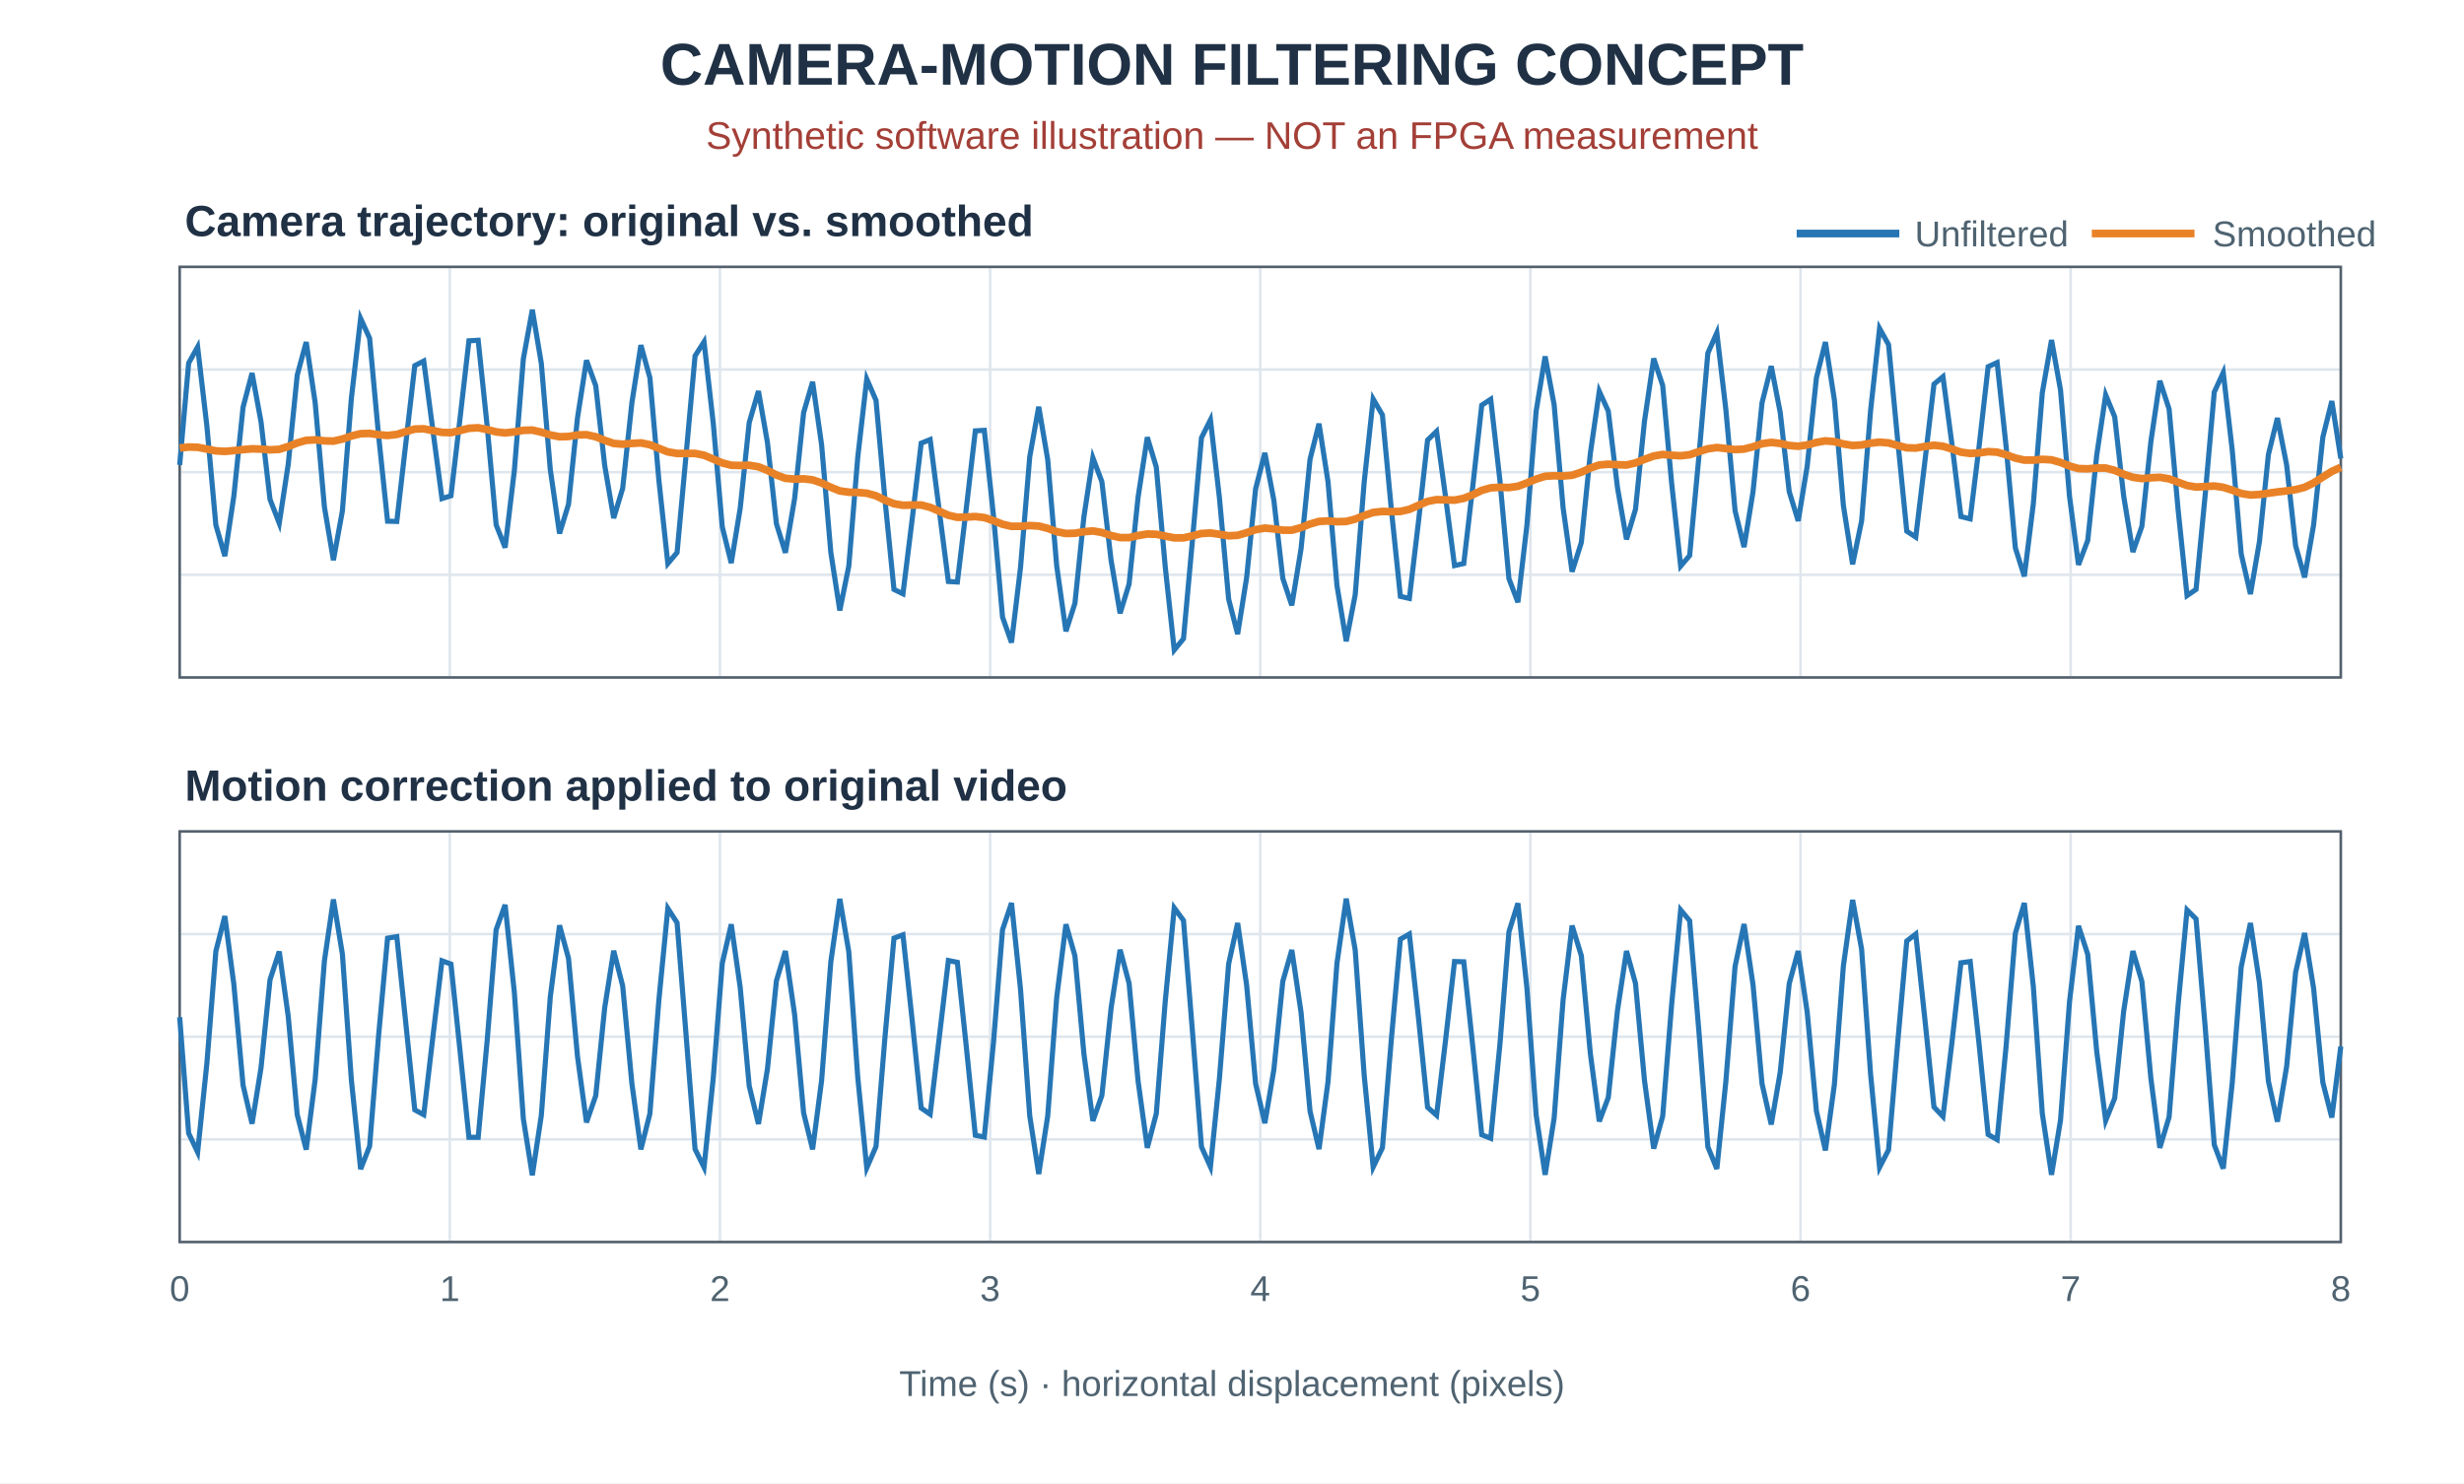
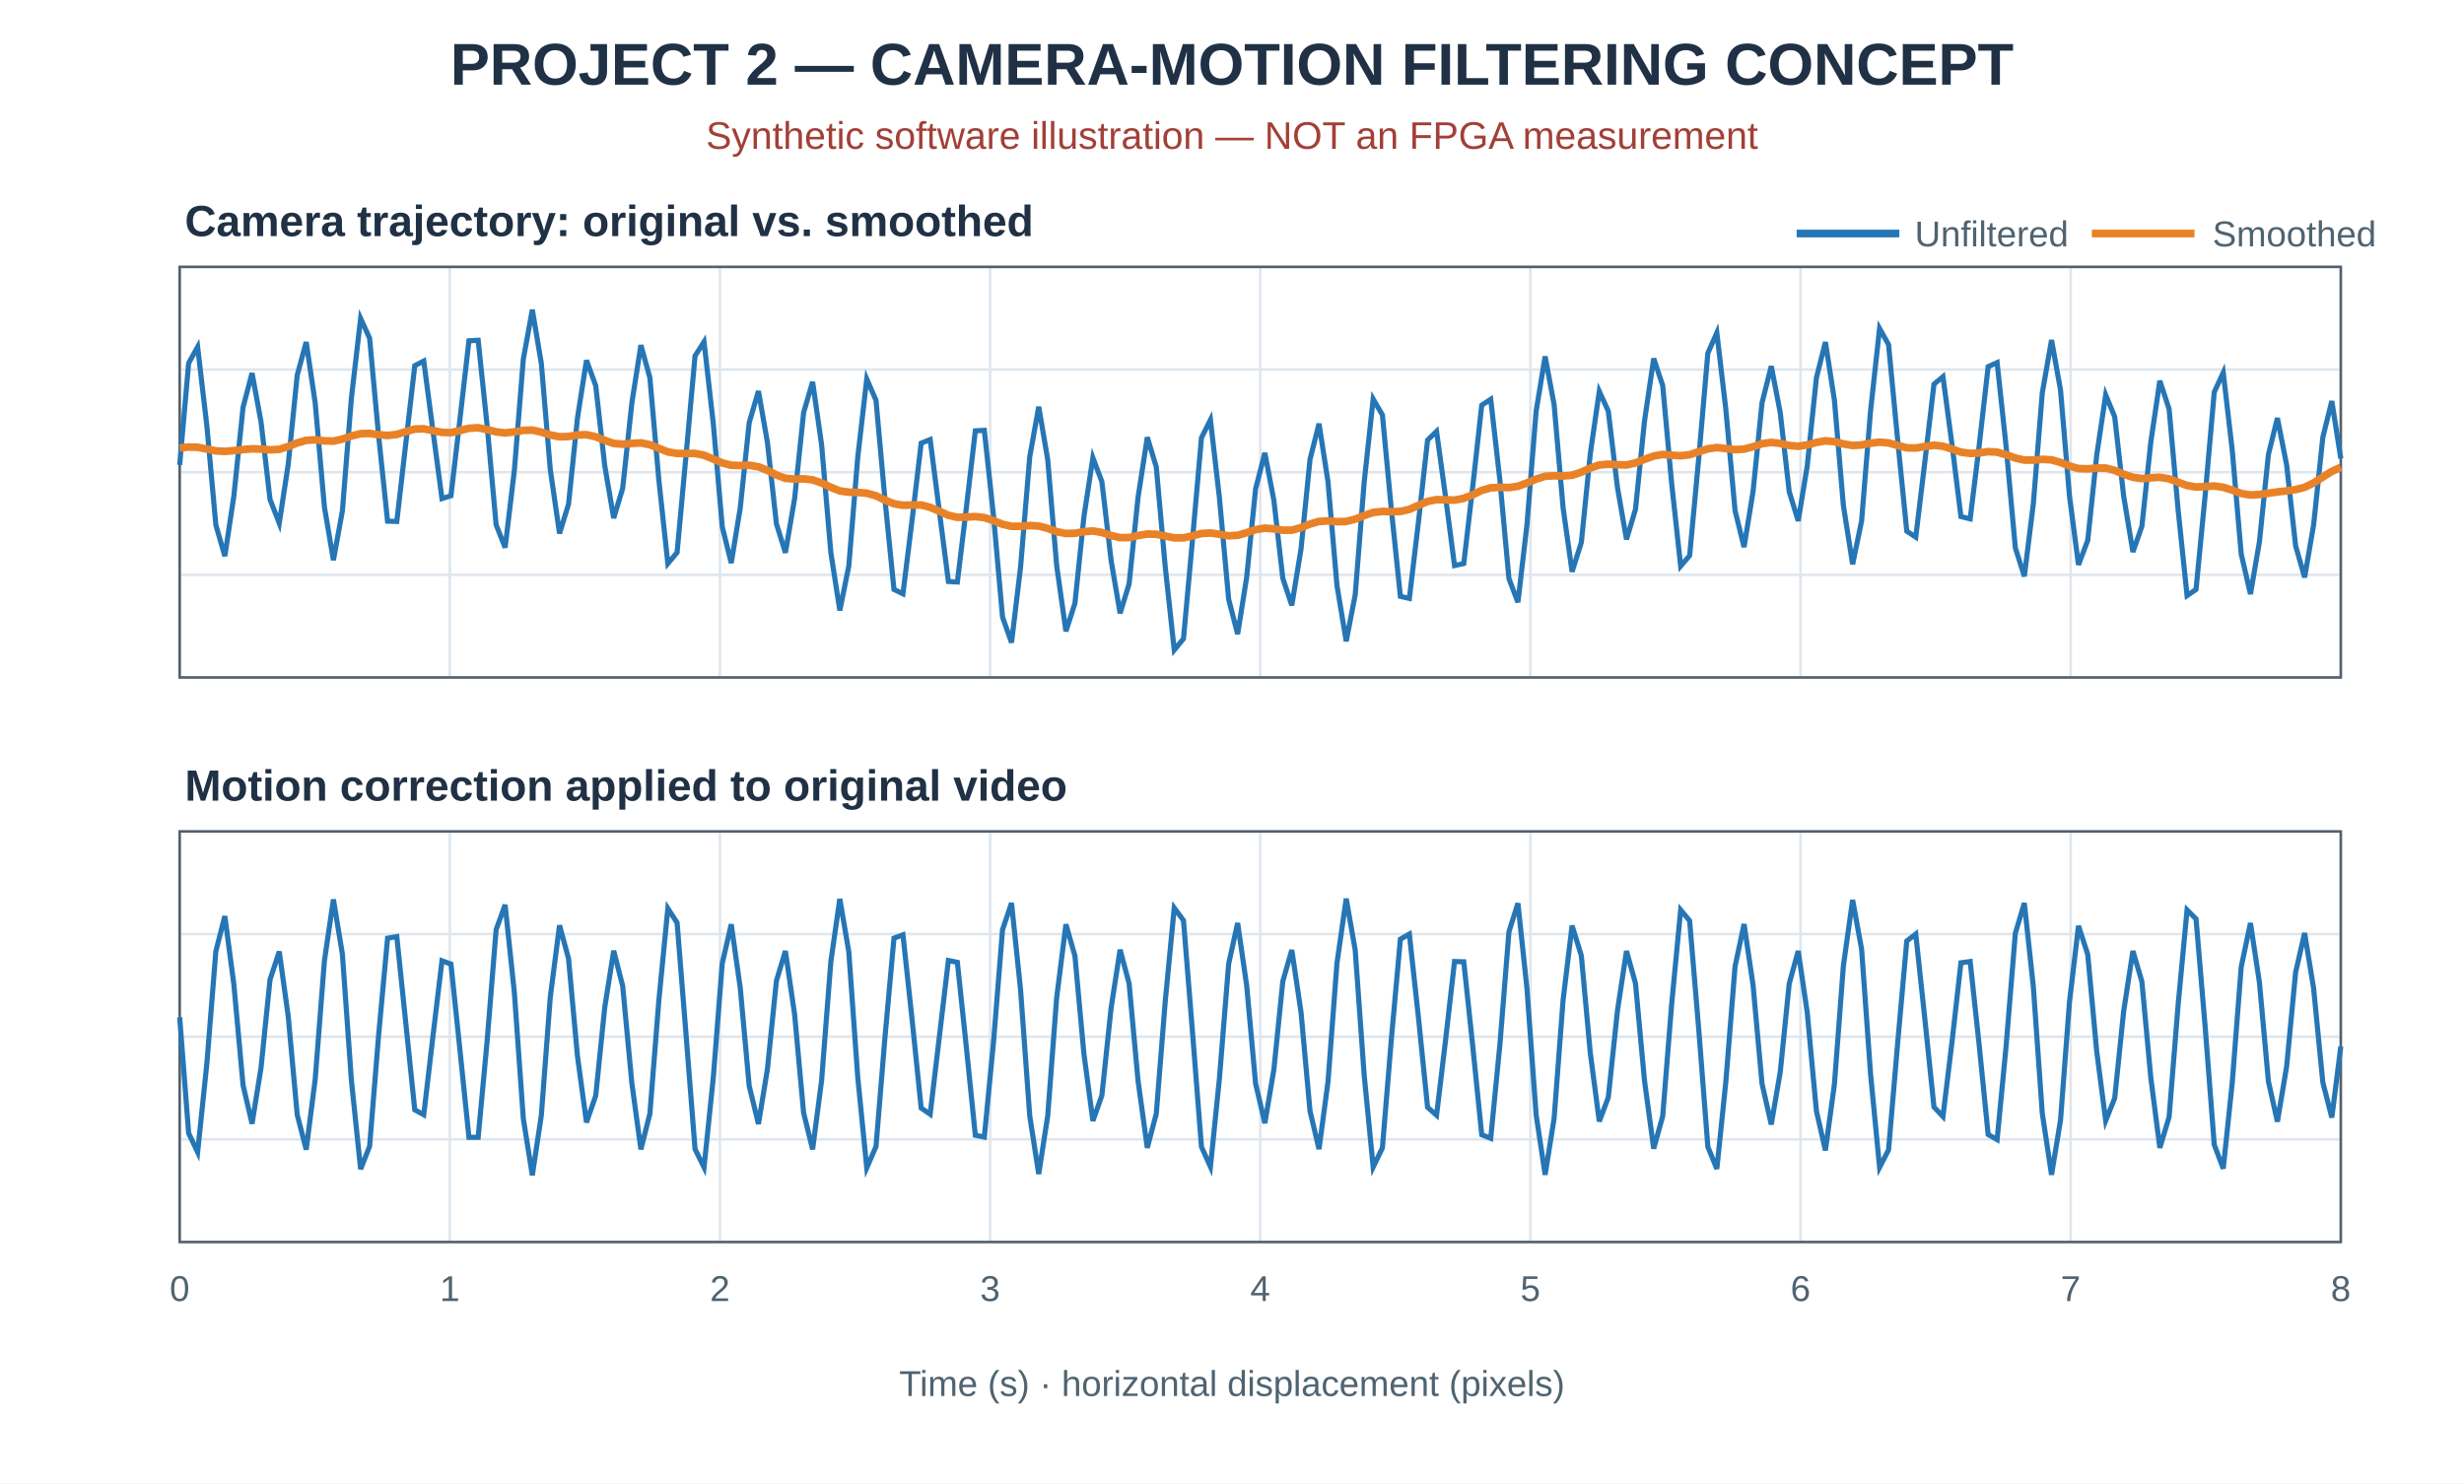
- <svg xmlns="http://www.w3.org/2000/svg" viewBox="0 0 960 578" role="img" aria-label="Illustrative synthetic camera-motion trajectory and filtering correction">
-   <rect width="960" height="578" fill="#fff" />
+ <svg xmlns="http://www.w3.org/2000/svg" viewBox="0 0 960 578" role="img" aria-label="Illustrative synthetic camera motion before and after smoothing and correction">
+   <rect width="960" height="578" fill="#ffffff" />
  <style>text{font-family:Arial,Helvetica,sans-serif;fill:#203145}.title{font-size:23px;font-weight:bold}.sub{font-size:15px;fill:#a33f37}.axis{font-size:14px;fill:#4f6371}.grid{stroke:#dfe6ed;stroke-width:1}.raw{fill:none;stroke:#2676b5;stroke-width:2}.smooth{fill:none;stroke:#e98227;stroke-width:3}</style>
-   <text x="480" y="33" text-anchor="middle" class="title">CAMERA-MOTION FILTERING CONCEPT</text>
+   <text x="480" y="33" text-anchor="middle" class="title">PROJECT 2 — CAMERA-MOTION FILTERING CONCEPT</text>
  <text x="480" y="58" text-anchor="middle" class="sub">Synthetic software illustration — NOT an FPGA measurement</text>
  <text x="72" y="92" font-size="17" font-weight="bold">Camera trajectory: original vs. smoothed</text>
-   <line class="grid" x1="70" y1="104" x2="912" y2="104" />
-   <line class="grid" x1="70" y1="144" x2="912" y2="144" />
-   <line class="grid" x1="70" y1="184" x2="912" y2="184" />
-   <line class="grid" x1="70" y1="224" x2="912" y2="224" />
-   <line class="grid" x1="70" y1="264" x2="912" y2="264" />
-   <line class="grid" x1="70" y1="104" x2="70" y2="264" />
+   <line class="grid" x1="70" y1="104.0" x2="912" y2="104.0" />
+   <line class="grid" x1="70" y1="144.0" x2="912" y2="144.0" />
+   <line class="grid" x1="70" y1="184.0" x2="912" y2="184.0" />
+   <line class="grid" x1="70" y1="224.0" x2="912" y2="224.0" />
+   <line class="grid" x1="70" y1="264.0" x2="912" y2="264.0" />
+   <line class="grid" x1="70.0" y1="104" x2="70.0" y2="264" />
  <line class="grid" x1="175.25" y1="104" x2="175.25" y2="264" />
  <line class="grid" x1="280.5" y1="104" x2="280.5" y2="264" />
  <line class="grid" x1="385.75" y1="104" x2="385.75" y2="264" />
-   <line class="grid" x1="491" y1="104" x2="491" y2="264" />
+   <line class="grid" x1="491.0" y1="104" x2="491.0" y2="264" />
  <line class="grid" x1="596.25" y1="104" x2="596.25" y2="264" />
  <line class="grid" x1="701.5" y1="104" x2="701.5" y2="264" />
  <line class="grid" x1="806.75" y1="104" x2="806.75" y2="264" />
-   <line class="grid" x1="912" y1="104" x2="912" y2="264" />
+   <line class="grid" x1="912.0" y1="104" x2="912.0" y2="264" />
  <rect x="70" y="104" width="842" height="160" fill="none" stroke="#53606c" />
  <path class="raw" d="M70.0,181.2 L73.5,141.5 L77.0,135.2 L80.6,166.0 L84.1,204.6 L87.6,216.7 L91.1,193.4 L94.7,158.7 L98.2,145.4 L101.7,164.4 L105.2,194.6 L108.8,203.9 L112.3,180.9 L115.8,146.2 L119.3,133.3 L122.8,157.0 L126.4,197.6 L129.9,218.3 L133.4,199.1 L136.9,155.2 L140.5,124.1 L144.0,131.8 L147.5,169.7 L151.0,203.1 L154.6,203.2 L158.1,172.8 L161.6,142.5 L165.1,140.7 L168.6,167.3 L172.2,194.3 L175.7,193.2 L179.2,163.3 L182.7,132.8 L186.3,132.6 L189.8,166.0 L193.3,204.5 L196.8,213.4 L200.4,183.3 L203.9,139.9 L207.4,120.7 L210.9,141.6 L214.4,183.0 L218.0,207.9 L221.5,196.5 L225.0,162.8 L228.5,140.4 L232.1,150.3 L235.6,181.4 L239.1,201.9 L242.6,190.3 L246.2,156.9 L249.7,134.5 L253.2,147.2 L256.7,187.1 L260.2,219.6 L263.8,215.3 L267.3,177.3 L270.8,138.7 L274.3,133.2 L277.9,165.0 L281.4,205.3 L284.9,219.4 L288.4,198.0 L291.9,164.7 L295.5,152.4 L299.0,172.4 L302.5,204.1 L306.0,215.4 L309.6,194.2 L313.1,160.8 L316.6,148.8 L320.1,173.3 L323.7,215.3 L327.2,237.9 L330.7,220.6 L334.2,178.1 L337.7,147.7 L341.3,156.0 L344.8,194.8 L348.3,229.7 L351.8,231.4 L355.4,202.3 L358.9,172.7 L362.4,171.3 L365.9,198.6 L369.5,226.6 L373.0,226.8 L376.5,197.9 L380.0,167.9 L383.5,167.7 L387.1,201.2 L390.6,240.5 L394.1,250.4 L397.6,221.2 L401.2,178.0 L404.7,158.5 L408.2,179.1 L411.7,220.5 L415.3,246.0 L418.8,235.1 L422.3,201.4 L425.8,178.4 L429.3,187.7 L432.9,218.4 L436.4,239.0 L439.9,227.6 L443.4,193.8 L447.0,170.4 L450.5,182.0 L454.0,221.0 L457.5,253.3 L461.1,248.9 L464.6,210.4 L468.1,170.6 L471.6,163.6 L475.1,194.0 L478.7,233.5 L482.2,247.1 L485.7,225.1 L489.2,190.5 L492.8,176.5 L496.3,194.9 L499.8,225.4 L503.3,235.9 L506.9,213.9 L510.4,179.0 L513.9,165.1 L517.4,187.7 L520.9,228.2 L524.5,249.9 L528.0,231.8 L531.5,187.9 L535.0,155.5 L538.6,161.7 L542.1,198.7 L545.6,232.4 L549.1,233.2 L552.7,202.9 L556.2,171.5 L559.7,168.1 L563.2,193.6 L566.7,220.4 L570.3,219.6 L573.8,189.6 L577.3,157.9 L580.8,155.6 L584.4,187.4 L587.9,225.5 L591.4,234.7 L594.9,204.7 L598.5,160.2 L602.0,138.9 L605.5,157.7 L609.0,197.9 L612.5,222.8 L616.1,211.4 L619.6,176.8 L623.1,152.5 L626.6,160.2 L630.2,190.1 L633.7,210.2 L637.2,198.5 L640.7,164.2 L644.3,139.7 L647.8,150.2 L651.3,188.4 L654.8,220.6 L658.3,216.5 L661.9,178.0 L665.4,137.6 L668.9,129.7 L672.4,159.5 L676.0,199.0 L679.5,213.2 L683.0,191.6 L686.5,157.0 L690.1,142.7 L693.6,160.8 L697.1,191.6 L700.6,203.0 L704.1,181.7 L707.7,147.2 L711.2,133.3 L714.7,155.9 L718.2,197.0 L721.8,219.9 L725.3,203.0 L728.8,160.0 L732.3,128.0 L735.8,134.3 L739.4,172.0 L742.9,207.0 L746.4,209.3 L749.9,180.3 L753.5,149.7 L757.0,146.8 L760.5,173.1 L764.0,201.3 L767.6,202.2 L771.1,173.7 L774.6,142.9 L778.1,141.3 L781.6,174.0 L785.2,213.5 L788.7,224.6 L792.2,196.4 L795.7,153.1 L799.3,132.5 L802.8,152.0 L806.3,193.4 L809.8,220.1 L813.4,210.6 L816.9,177.4 L820.4,153.9 L823.9,162.4 L827.4,193.3 L831.0,215.1 L834.5,205.1 L838.0,172.1 L841.5,148.4 L845.1,159.4 L848.6,198.5 L852.1,232.1 L855.6,229.7 L859.2,192.5 L862.7,152.8 L866.2,145.2 L869.7,175.4 L873.2,215.9 L876.8,231.5 L880.3,211.1 L883.8,177.1 L887.3,162.9 L890.9,181.2 L894.4,212.7 L897.9,225.0 L901.4,204.6 L905.0,170.4 L908.5,156.3 L912.0,178.7" />
  <path class="smooth" d="M70.0,174.6 L73.5,174.2 L77.0,174.3 L80.6,175.0 L84.1,175.7 L87.6,175.9 L91.1,175.6 L94.7,175.2 L98.2,174.9 L101.7,175.0 L105.2,175.3 L108.8,175.1 L112.3,174.0 L115.8,172.6 L119.3,171.6 L122.8,171.4 L126.4,171.8 L129.9,171.9 L133.4,171.1 L136.9,169.9 L140.5,169.0 L144.0,168.9 L147.5,169.4 L151.0,169.7 L154.6,169.3 L158.1,168.2 L161.6,167.2 L165.1,167.1 L168.6,167.8 L172.2,168.5 L175.7,168.6 L179.2,167.8 L182.7,166.9 L186.3,166.7 L189.8,167.4 L193.3,168.3 L196.8,168.7 L200.4,168.3 L203.9,167.7 L207.4,167.6 L210.9,168.4 L214.4,169.5 L218.0,170.2 L221.5,170.1 L225.0,169.5 L228.5,169.4 L232.1,170.2 L235.6,171.6 L239.1,172.8 L242.6,173.1 L246.2,172.8 L249.7,172.6 L253.2,173.3 L256.7,174.7 L260.2,176.1 L263.8,176.7 L267.3,176.7 L270.8,176.7 L274.3,177.4 L277.9,178.9 L281.4,180.4 L284.9,181.3 L288.4,181.4 L291.9,181.3 L295.5,181.9 L299.0,183.3 L302.5,185.1 L306.0,186.4 L309.6,186.7 L313.1,186.6 L316.6,187.0 L320.1,188.2 L323.7,189.9 L327.2,191.3 L330.7,191.8 L334.2,191.9 L337.7,192.2 L341.3,193.2 L344.8,194.9 L348.3,196.3 L351.8,196.9 L355.4,196.8 L358.9,196.8 L362.4,197.7 L365.9,199.2 L369.5,200.8 L373.0,201.6 L376.5,201.5 L380.0,201.3 L383.5,201.7 L387.1,202.9 L390.6,204.3 L394.1,205.1 L397.6,205.1 L401.2,204.8 L404.7,205.0 L408.2,205.9 L411.7,207.2 L415.3,207.9 L418.8,207.8 L422.3,207.2 L425.8,206.9 L429.3,207.5 L432.9,208.7 L436.4,209.5 L439.9,209.5 L443.4,208.7 L447.0,208.1 L450.5,208.2 L454.0,208.9 L457.5,209.6 L461.1,209.6 L464.6,208.8 L468.1,207.9 L471.6,207.7 L475.1,208.2 L478.7,208.8 L482.2,208.6 L485.7,207.6 L489.2,206.4 L492.8,205.8 L496.3,206.1 L499.8,206.6 L503.3,206.6 L506.9,205.6 L510.4,204.2 L513.9,203.2 L517.4,203.0 L520.9,203.3 L524.5,203.2 L528.0,202.3 L531.5,200.9 L535.0,199.7 L538.6,199.3 L542.1,199.4 L545.6,199.3 L549.1,198.5 L552.7,196.9 L556.2,195.4 L559.7,194.7 L563.2,194.8 L566.7,194.9 L570.3,194.2 L573.8,192.8 L577.3,191.1 L580.8,190.1 L584.4,189.9 L587.9,190.0 L591.4,189.5 L594.9,188.2 L598.5,186.7 L602.0,185.6 L605.5,185.4 L609.0,185.5 L612.5,185.2 L616.1,184.0 L619.6,182.4 L623.1,181.2 L626.6,180.9 L630.2,181.1 L633.7,181.2 L637.2,180.4 L640.7,179.0 L644.3,177.7 L647.8,177.1 L651.3,177.4 L654.8,177.6 L658.3,177.2 L661.9,176.0 L665.4,174.9 L668.9,174.4 L672.4,174.8 L676.0,175.2 L679.5,175.0 L683.0,174.1 L686.5,172.9 L690.1,172.4 L693.6,172.8 L697.1,173.6 L700.6,173.9 L704.1,173.4 L707.7,172.4 L711.2,171.8 L714.7,172.1 L718.2,173.0 L721.8,173.6 L725.3,173.4 L728.8,172.7 L732.3,172.3 L735.8,172.6 L739.4,173.6 L742.9,174.5 L746.4,174.6 L749.9,174.0 L753.5,173.5 L757.0,173.9 L760.5,175.0 L764.0,176.2 L767.6,176.7 L771.1,176.5 L774.6,176.0 L778.1,176.2 L781.6,177.2 L785.2,178.5 L788.7,179.3 L792.2,179.3 L795.7,179.0 L799.3,179.2 L802.8,180.2 L806.3,181.6 L809.8,182.6 L813.4,182.7 L816.9,182.4 L820.4,182.4 L823.9,183.3 L827.4,184.8 L831.0,186.0 L834.5,186.5 L838.0,186.2 L841.5,186.0 L845.1,186.6 L848.6,187.9 L852.1,189.2 L855.6,189.8 L859.2,189.6 L862.7,189.4 L866.2,189.9 L869.7,191.0 L873.2,192.3 L876.8,192.9 L880.3,192.7 L883.8,192.2 L887.3,191.7 L890.9,191.3 L894.4,190.8 L897.9,189.9 L901.4,188.2 L905.0,185.9 L908.5,183.7 L912.0,182.1" />
  <text x="72" y="312" font-size="17" font-weight="bold">Motion correction applied to original video</text>
-   <line class="grid" x1="70" y1="324" x2="912" y2="324" />
-   <line class="grid" x1="70" y1="364" x2="912" y2="364" />
-   <line class="grid" x1="70" y1="404" x2="912" y2="404" />
-   <line class="grid" x1="70" y1="444" x2="912" y2="444" />
-   <line class="grid" x1="70" y1="484" x2="912" y2="484" />
-   <line class="grid" x1="70" y1="324" x2="70" y2="484" />
-   <text class="axis" x="70" y="507" text-anchor="middle">0</text>
+   <line class="grid" x1="70" y1="324.0" x2="912" y2="324.0" />
+   <line class="grid" x1="70" y1="364.0" x2="912" y2="364.0" />
+   <line class="grid" x1="70" y1="404.0" x2="912" y2="404.0" />
+   <line class="grid" x1="70" y1="444.0" x2="912" y2="444.0" />
+   <line class="grid" x1="70" y1="484.0" x2="912" y2="484.0" />
+   <line class="grid" x1="70.0" y1="324" x2="70.0" y2="484" />
+   <text class="axis" x="70.0" y="507" text-anchor="middle">0</text>
  <line class="grid" x1="175.25" y1="324" x2="175.25" y2="484" />
  <text class="axis" x="175.25" y="507" text-anchor="middle">1</text>
  <line class="grid" x1="280.5" y1="324" x2="280.5" y2="484" />
  <text class="axis" x="280.5" y="507" text-anchor="middle">2</text>
  <line class="grid" x1="385.75" y1="324" x2="385.75" y2="484" />
  <text class="axis" x="385.75" y="507" text-anchor="middle">3</text>
-   <line class="grid" x1="491" y1="324" x2="491" y2="484" />
-   <text class="axis" x="491" y="507" text-anchor="middle">4</text>
+   <line class="grid" x1="491.0" y1="324" x2="491.0" y2="484" />
+   <text class="axis" x="491.0" y="507" text-anchor="middle">4</text>
  <line class="grid" x1="596.25" y1="324" x2="596.25" y2="484" />
  <text class="axis" x="596.25" y="507" text-anchor="middle">5</text>
  <line class="grid" x1="701.5" y1="324" x2="701.5" y2="484" />
  <text class="axis" x="701.5" y="507" text-anchor="middle">6</text>
  <line class="grid" x1="806.75" y1="324" x2="806.75" y2="484" />
  <text class="axis" x="806.75" y="507" text-anchor="middle">7</text>
-   <line class="grid" x1="912" y1="324" x2="912" y2="484" />
-   <text class="axis" x="912" y="507" text-anchor="middle">8</text>
+   <line class="grid" x1="912.0" y1="324" x2="912.0" y2="484" />
+   <text class="axis" x="912.0" y="507" text-anchor="middle">8</text>
  <rect x="70" y="324" width="842" height="160" fill="none" stroke="#53606c" />
  <path class="raw" d="M70.0,396.4 L73.5,441.6 L77.0,449.0 L80.6,414.4 L84.1,370.7 L87.6,357.0 L91.1,383.5 L94.7,422.9 L98.2,437.9 L101.7,416.1 L105.2,381.8 L108.8,370.8 L112.3,396.1 L115.8,434.4 L119.3,448.0 L122.8,420.6 L126.4,374.4 L129.9,350.5 L133.4,371.8 L136.9,420.9 L140.5,455.6 L144.0,446.7 L147.5,403.6 L151.0,365.6 L154.6,365.0 L158.1,398.7 L161.6,432.5 L165.1,434.4 L168.6,404.5 L172.2,374.4 L175.7,375.7 L179.2,409.2 L182.7,443.2 L186.3,443.2 L189.8,405.6 L193.3,362.3 L196.8,352.6 L200.4,386.8 L203.9,436.0 L207.4,458.0 L210.9,434.7 L214.4,388.5 L218.0,360.6 L221.5,373.5 L225.0,411.7 L228.5,437.4 L232.1,427.0 L235.6,392.7 L239.1,370.5 L242.6,384.2 L246.2,422.3 L249.7,447.9 L253.2,434.0 L256.7,389.8 L260.2,354.0 L263.8,359.6 L267.3,403.3 L270.8,447.8 L274.3,454.9 L277.9,420.0 L281.4,375.4 L284.9,360.2 L288.4,384.9 L291.9,423.2 L295.5,438.0 L299.0,416.6 L302.5,382.2 L306.0,370.6 L309.6,395.4 L313.1,433.7 L316.6,447.9 L320.1,421.1 L323.7,374.8 L327.2,350.3 L330.7,370.9 L334.2,419.9 L337.7,455.1 L341.3,446.8 L344.8,404.1 L348.3,365.6 L351.8,364.3 L355.4,397.7 L358.9,431.8 L362.4,434.2 L365.9,404.7 L369.5,374.3 L373.0,375.0 L376.5,408.1 L380.0,442.4 L383.5,443.1 L387.1,405.9 L390.6,362.3 L394.1,351.9 L397.6,385.5 L401.2,434.9 L404.7,457.5 L408.2,434.9 L411.7,388.7 L415.3,360.2 L418.8,372.5 L422.3,410.6 L425.8,436.8 L429.3,426.9 L432.9,392.8 L436.4,370.1 L439.9,383.2 L443.4,421.2 L447.0,447.3 L450.5,434.0 L454.0,390.1 L457.5,353.8 L461.1,358.7 L464.6,402.1 L468.1,446.9 L471.6,454.7 L475.1,420.3 L478.7,375.6 L482.2,359.7 L485.7,383.9 L489.2,422.3 L492.8,437.7 L496.3,416.9 L499.8,382.4 L503.3,370.2 L506.9,394.5 L510.4,433.0 L513.9,447.8 L517.4,421.6 L520.9,375.3 L524.5,350.2 L528.0,370.2 L531.5,419.0 L535.0,454.8 L538.6,447.3 L542.1,404.8 L545.6,366.0 L549.1,364.0 L552.7,397.1 L556.2,431.5 L559.7,434.6 L563.2,405.4 L566.7,374.7 L570.3,374.8 L573.8,407.7 L577.3,442.2 L580.8,443.6 L584.4,406.8 L587.9,363.1 L591.4,352.0 L594.9,385.0 L598.5,434.5 L602.0,457.8 L605.5,435.8 L609.0,389.7 L612.5,360.7 L616.1,372.4 L619.6,410.4 L623.1,437.0 L626.6,427.7 L630.2,393.7 L633.7,370.6 L637.2,383.2 L640.7,421.0 L644.3,447.6 L647.8,435.0 L651.3,391.3 L654.8,354.6 L658.3,358.8 L661.9,401.8 L665.4,446.9 L668.9,455.5 L672.4,421.6 L676.0,376.6 L679.5,360.1 L683.0,383.8 L686.5,422.3 L690.1,438.2 L693.6,417.8 L697.1,383.3 L700.6,370.6 L704.1,394.4 L707.7,433.0 L711.2,448.3 L714.7,422.6 L718.2,376.4 L721.8,350.7 L725.3,369.9 L728.8,418.6 L732.3,454.9 L735.8,448.1 L739.4,405.9 L742.9,366.7 L746.4,364.0 L749.9,396.7 L753.5,431.4 L757.0,435.1 L760.5,406.2 L764.0,375.2 L767.6,374.7 L771.1,407.2 L774.6,442.1 L778.1,444.1 L781.6,407.7 L785.2,363.7 L788.7,351.9 L792.2,384.4 L795.7,433.9 L799.3,457.8 L802.8,436.5 L806.3,390.4 L809.8,360.8 L813.4,371.9 L816.9,409.7 L820.4,436.7 L823.9,428.0 L827.4,394.1 L831.0,370.6 L834.5,382.5 L838.0,420.2 L841.5,447.3 L845.1,435.3 L848.6,391.8 L852.1,354.6 L855.6,358.1 L859.2,400.7 L862.7,446.1 L866.2,455.4 L869.7,422.0 L873.2,376.8 L876.8,359.7 L880.3,382.9 L883.8,421.4 L887.3,437.1 L890.9,415.6 L894.4,378.9 L897.9,363.6 L901.4,385.1 L905.0,421.8 L908.5,435.5 L912.0,407.8" />
  <line x1="700" y1="91" x2="740" y2="91" stroke="#2676b5" stroke-width="3" />
  <text x="746" y="96" class="axis">Unfiltered</text>
  <line x1="815" y1="91" x2="855" y2="91" stroke="#e98227" stroke-width="3" />
  <text x="862" y="96" class="axis">Smoothed</text>
  <text x="480" y="544" class="axis" text-anchor="middle">Time (s) · horizontal displacement (pixels)</text>
</svg>
